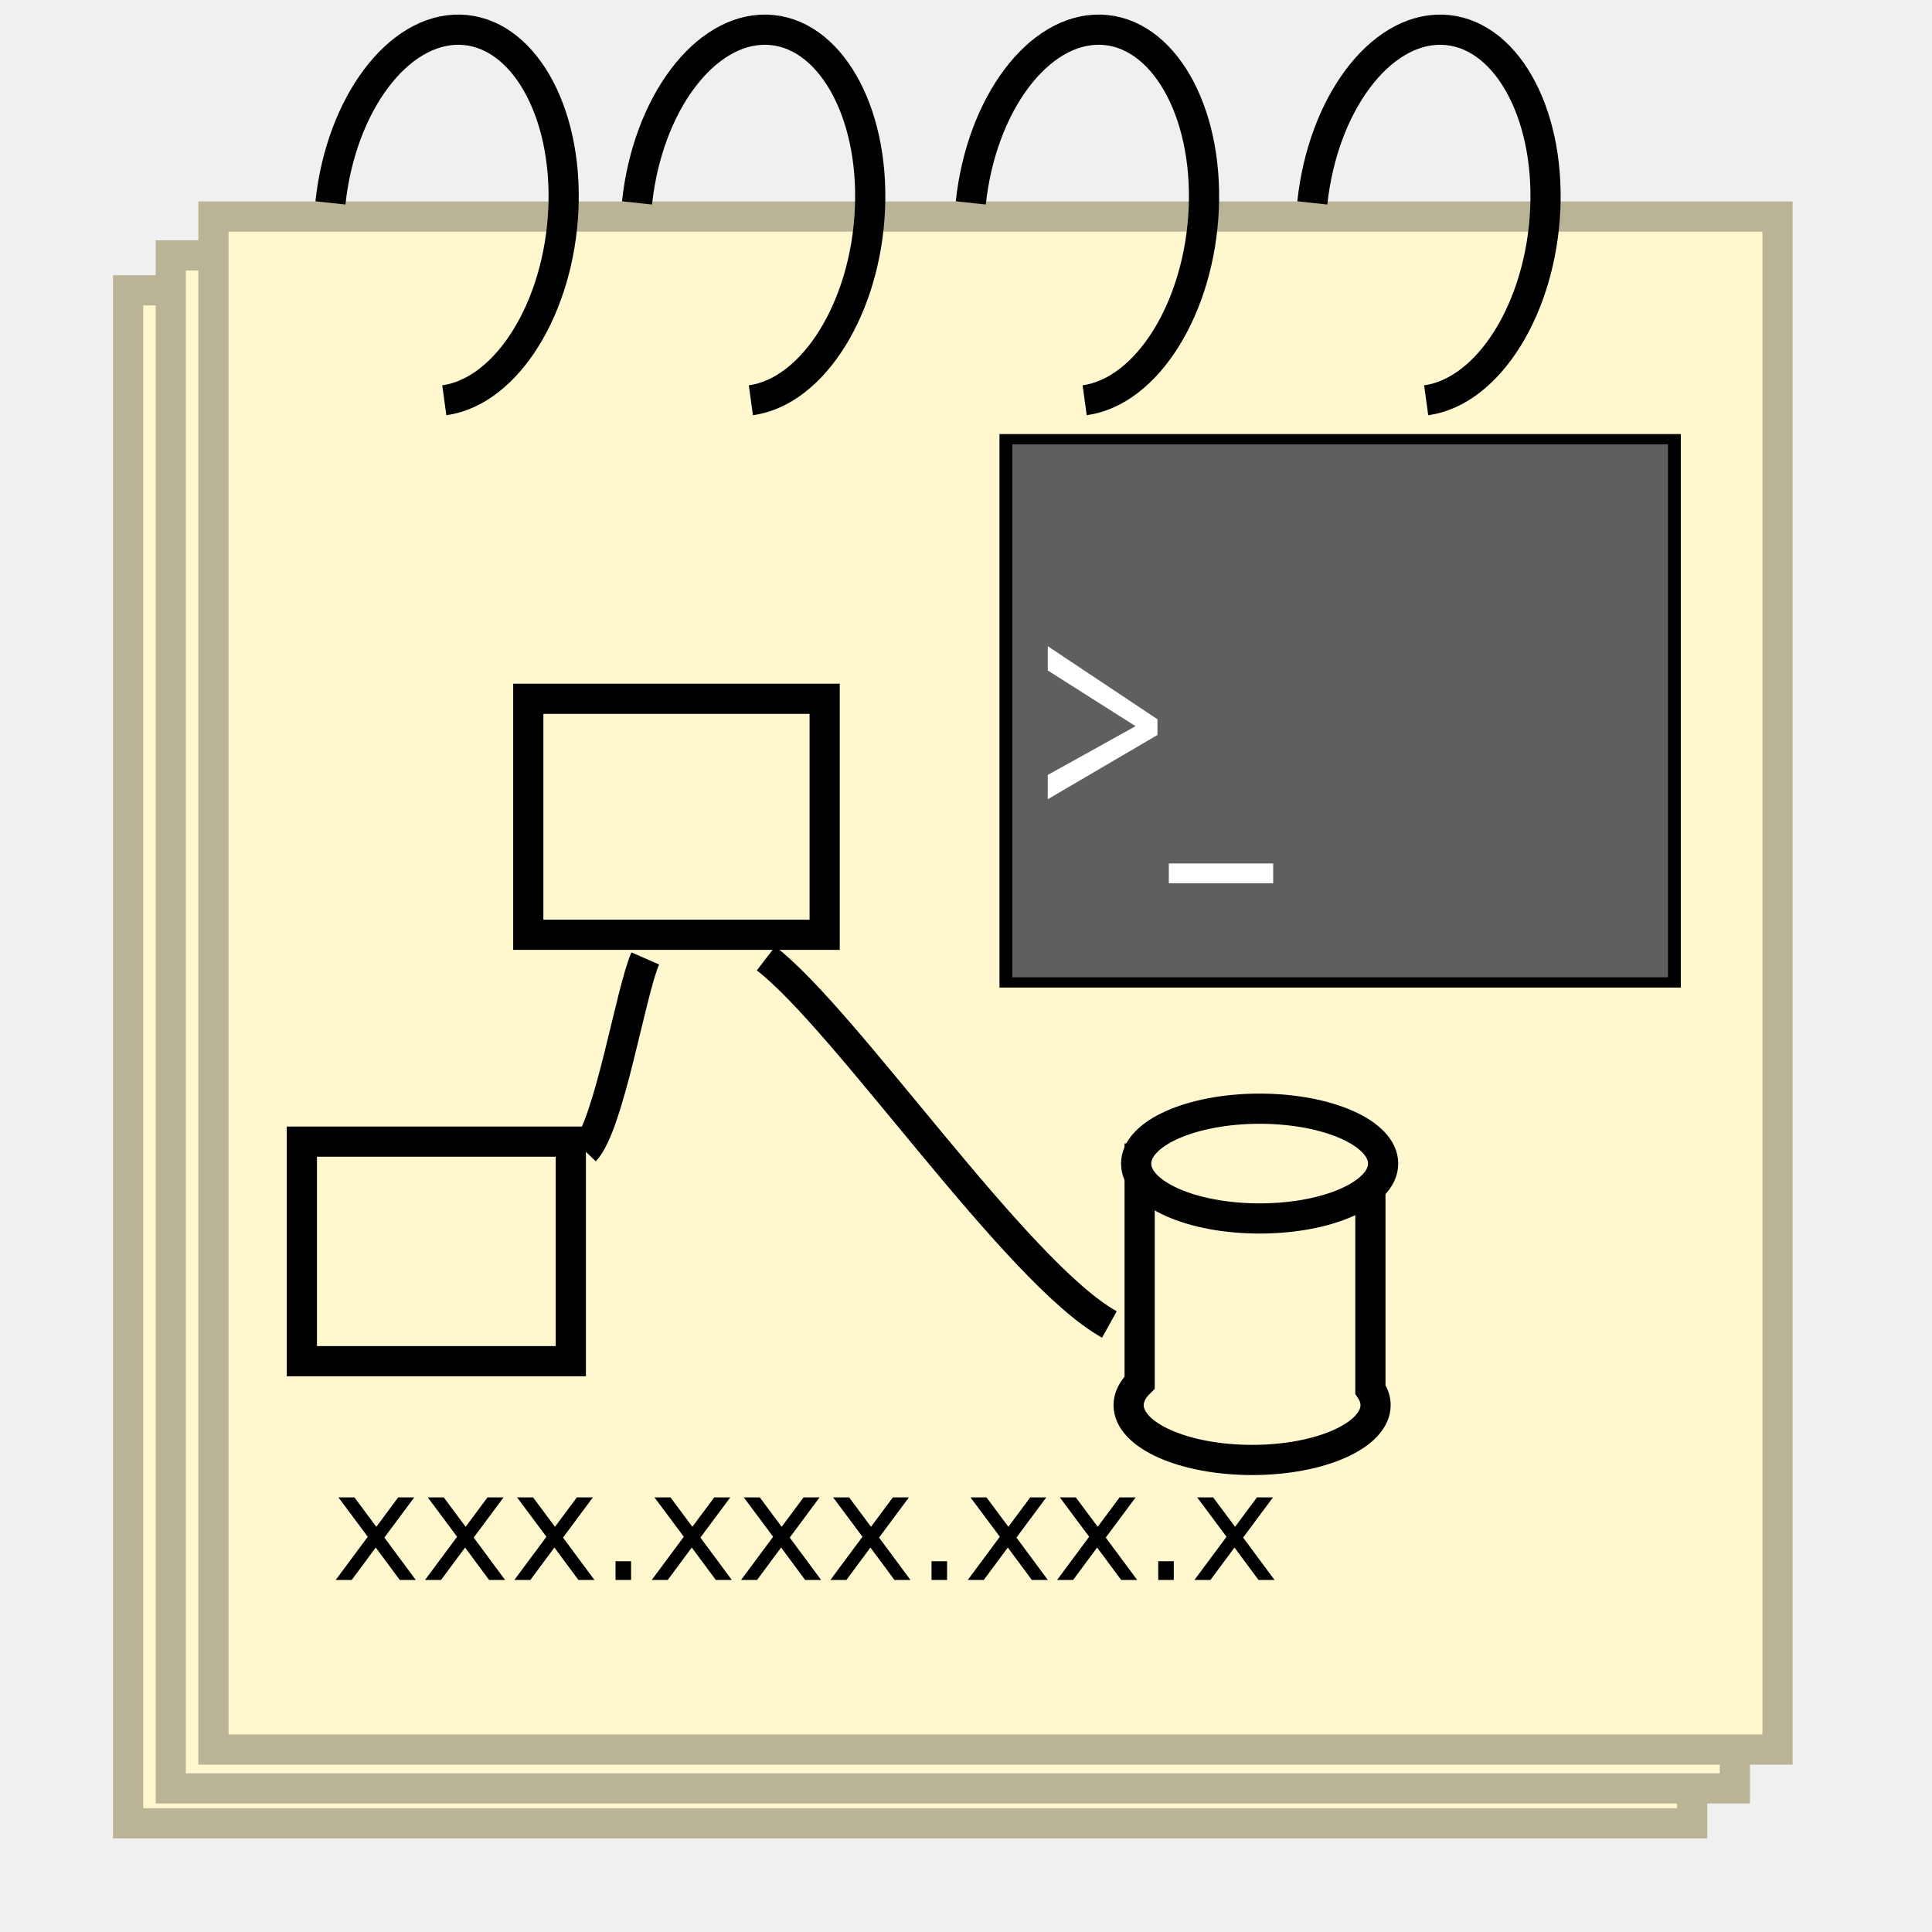
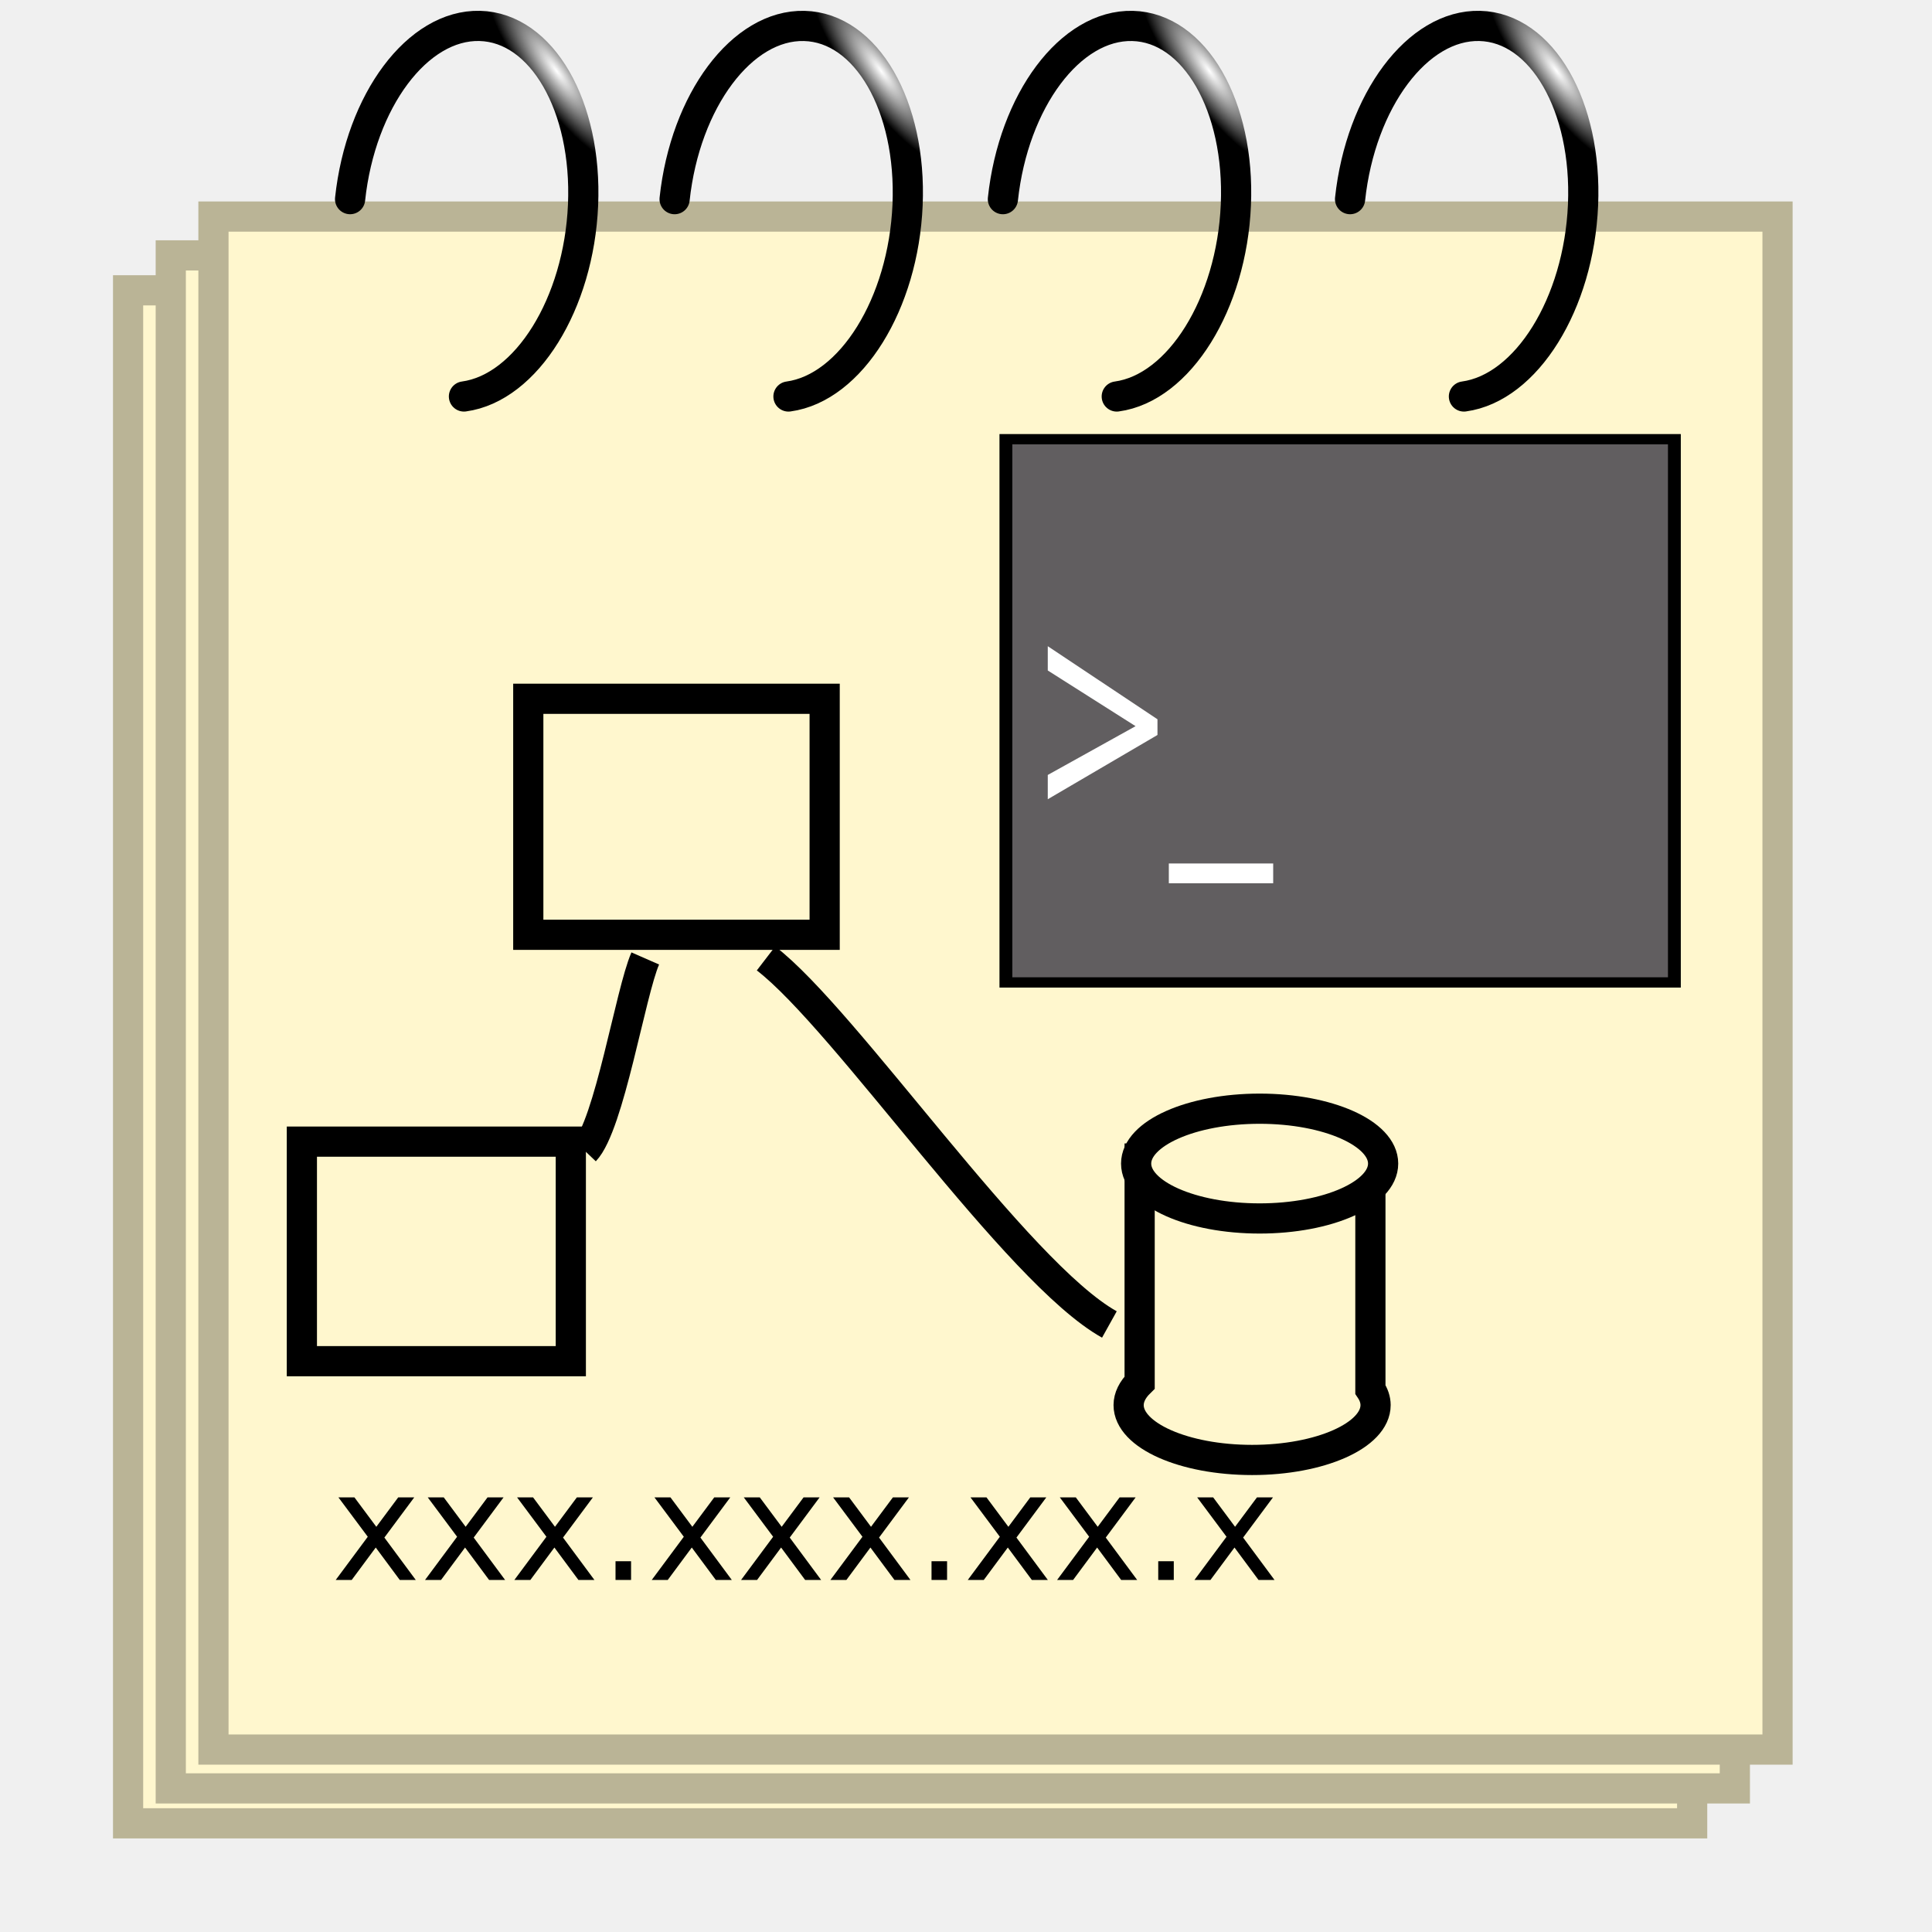
- <svg xmlns="http://www.w3.org/2000/svg" width="64" height="64" id="svg3384" version="1.1" viewBox="0 0 64 64">
-   <defs id="defs3386" />
+ <svg xmlns="http://www.w3.org/2000/svg" xmlns:xlink="http://www.w3.org/1999/xlink" width="64" height="64" id="svg3384" version="1.1" viewBox="0 0 64 64">
+   <defs id="defs3386">
+     <linearGradient id="linearGradient4179">
+       <stop style="stop-color:#ffffff;stop-opacity:1" offset="0" id="stop4181" />
+       <stop style="stop-color:#000000;stop-opacity:1" offset="1" id="stop4183" />
+     </linearGradient>
+     <radialGradient xlink:href="#linearGradient4179" id="radialGradient4185" cx="-48.742" cy="3.657" fx="-48.742" fy="3.657" r="4.357" gradientTransform="matrix(0.162566,-0.1477311,0.5707996,0.6281184,-45.68141,-6.336666)" gradientUnits="userSpaceOnUse" />
+     <radialGradient xlink:href="#linearGradient4179" id="radialGradient4205" gradientUnits="userSpaceOnUse" gradientTransform="matrix(0.162566,-0.1477311,0.5707996,0.6281184,-34.2469,-7.562222)" cx="-48.742" cy="3.657" fx="-48.742" fy="3.657" r="4.357" />
+     <radialGradient xlink:href="#linearGradient4179" id="radialGradient4207" gradientUnits="userSpaceOnUse" gradientTransform="matrix(0.162566,-0.1477311,0.5707996,0.6281184,-23.43383,-8.721171)" cx="-48.742" cy="3.657" fx="-48.742" fy="3.657" r="4.357" />
+     <radialGradient xlink:href="#linearGradient4179" id="radialGradient4209" gradientUnits="userSpaceOnUse" gradientTransform="matrix(0.162566,-0.1477311,0.5707996,0.6281184,-12.74505,-9.8668)" cx="-48.742" cy="3.657" fx="-48.742" fy="3.657" r="4.357" />
+   </defs>
  <g id="layer1">
    <rect style="fill:#fff7ce;fill-opacity:1;fill-rule:evenodd;stroke:#bab496;stroke-width:1px;stroke-linecap:butt;stroke-linejoin:miter;stroke-opacity:1" id="rect3392" width="51.812" height="50.783" x="4.243" y="9.617" />
    <rect y="8.46" x="5.657" height="50.783" width="51.812" id="rect4194" style="fill:#fff7ce;fill-opacity:1;fill-rule:evenodd;stroke:#bab496;stroke-width:1px;stroke-linecap:butt;stroke-linejoin:miter;stroke-opacity:1" />
    <rect style="fill:#fff7ce;fill-opacity:1;fill-rule:evenodd;stroke:#bab496;stroke-width:1px;stroke-linecap:butt;stroke-linejoin:miter;stroke-opacity:1" id="rect4196" width="51.812" height="50.783" x="7.071" y="7.174" />
-     <path style="fill:none;fill-opacity:1;stroke:#000000;stroke-opacity:1" id="path4219" d="m -11.6,-5.517 a 3.857,6.171 0 0 1 -3.66,6.163 3.857,6.171 0 0 1 -4.034,-5.532 3.857,6.171 0 0 1 3.247,-6.729" transform="matrix(-0.9943052,-0.1065701,0.1065701,-0.9943052,0,0)" />
-     <path style="fill:none;fill-opacity:1;stroke:#000000;stroke-opacity:1" id="path4225" d="m -43.941,-2.051 a 3.857,6.171 0 0 1 -3.66,6.163 3.857,6.171 0 0 1 -4.034,-5.532 3.857,6.171 0 0 1 3.247,-6.729" transform="matrix(-0.9943052,-0.1065701,0.1065701,-0.9943052,0,0)" />
-     <path transform="matrix(-0.9943052,-0.1065701,0.1065701,-0.9943052,0,0)" d="m -32.692,-3.256 a 3.857,6.171 0 0 1 -3.66,6.163 3.857,6.171 0 0 1 -4.034,-5.532 3.857,6.171 0 0 1 3.247,-6.729" id="path4227" style="fill:none;fill-opacity:1;stroke:#000000;stroke-opacity:1" />
-     <path style="fill:none;fill-opacity:1;stroke:#000000;stroke-opacity:1" id="path4229" d="m -21.698,-4.435 a 3.857,6.171 0 0 1 -3.66,6.163 3.857,6.171 0 0 1 -4.034,-5.532 3.857,6.171 0 0 1 3.247,-6.729" transform="matrix(-0.9943052,-0.1065701,0.1065701,-0.9943052,0,0)" />
+     <path style="fill:none;fill-opacity:1;stroke:url(#radialGradient4185);stroke-linecap:round;stroke-opacity:1" id="path4225" d="m -45.171,-1.793 a 3.857,6.171 0 0 1 -3.66,6.163 3.857,6.171 0 0 1 -4.034,-5.532 3.857,6.171 0 0 1 3.247,-6.729" transform="matrix(-0.9943052,-0.1065701,0.1065701,-0.9943052,0,0)" />
    <g style="font-style:normal;font-weight:normal;font-size:40px;line-height:125%;font-family:sans-serif;letter-spacing:0px;word-spacing:0px;fill:#000000;fill-opacity:1;stroke:none;stroke-width:1px;stroke-linecap:butt;stroke-linejoin:miter;stroke-opacity:1" id="text4247" transform="translate(-1.75,30.25)">
      <path d="m 15.472,19.353 -0.989,1.331 1.04,1.404 -0.53,0 -0.796,-1.074 -0.796,1.074 -0.53,0 1.062,-1.431 -0.972,-1.304 0.53,0 0.725,0.974 0.725,-0.974 0.53,0 z" style="font-size:5px" id="path4300" />
      <path d="m 18.431,19.353 -0.989,1.331 1.04,1.404 -0.53,0 -0.796,-1.074 -0.796,1.074 -0.53,0 1.062,-1.431 -0.972,-1.304 0.53,0 0.725,0.974 0.725,-0.974 0.53,0 z" style="font-size:5px" id="path4302" />
      <path d="m 21.39,19.353 -0.989,1.331 1.04,1.404 -0.53,0 -0.796,-1.074 -0.796,1.074 -0.53,0 1.062,-1.431 -0.972,-1.304 0.53,0 0.725,0.974 0.725,-0.974 0.53,0 z" style="font-size:5px" id="path4304" />
      <path d="m 22.14,21.468 0.515,0 0,0.62 -0.515,0 0,-0.62 z" style="font-size:5px" id="path4306" />
      <path d="m 25.941,19.353 -0.989,1.331 1.04,1.404 -0.53,0 -0.796,-1.074 -0.796,1.074 -0.53,0 1.062,-1.431 -0.972,-1.304 0.53,0 0.725,0.974 0.725,-0.974 0.53,0 z" style="font-size:5px" id="path4308" />
      <path d="m 28.9,19.353 -0.989,1.331 1.04,1.404 -0.53,0 -0.796,-1.074 -0.796,1.074 -0.53,0 1.062,-1.431 -0.972,-1.304 0.53,0 0.725,0.974 0.725,-0.974 0.53,0 z" style="font-size:5px" id="path4310" />
      <path d="m 31.859,19.353 -0.989,1.331 1.04,1.404 -0.53,0 -0.796,-1.074 -0.796,1.074 -0.53,0 1.062,-1.431 -0.972,-1.304 0.53,0 0.725,0.974 0.725,-0.974 0.53,0 z" style="font-size:5px" id="path4312" />
      <path d="m 32.608,21.468 0.515,0 0,0.62 -0.515,0 0,-0.62 z" style="font-size:5px" id="path4314" />
      <path d="m 36.41,19.353 -0.989,1.331 1.04,1.404 -0.53,0 -0.796,-1.074 -0.796,1.074 -0.53,0 1.062,-1.431 -0.972,-1.304 0.53,0 0.725,0.974 0.725,-0.974 0.53,0 z" style="font-size:5px" id="path4316" />
      <path d="m 39.369,19.353 -0.989,1.331 1.04,1.404 -0.53,0 -0.796,-1.074 -0.796,1.074 -0.53,0 1.062,-1.431 -0.972,-1.304 0.53,0 0.725,0.974 0.725,-0.974 0.53,0 z" style="font-size:5px" id="path4318" />
      <path d="m 40.118,21.468 0.515,0 0,0.62 -0.515,0 0,-0.62 z" style="font-size:5px" id="path4320" />
      <path d="m 43.919,19.353 -0.989,1.331 1.04,1.404 -0.53,0 -0.796,-1.074 -0.796,1.074 -0.53,0 1.062,-1.431 -0.972,-1.304 0.53,0 0.725,0.974 0.725,-0.974 0.53,0 z" style="font-size:5px" id="path4322" />
    </g>
    <rect style="fill:none;fill-opacity:1;stroke:#000000;stroke-opacity:1" id="rect4251" width="9.818" height="7.818" x="17.5" y="23.148" />
    <rect style="fill:none;fill-opacity:1;stroke:#000000;stroke-opacity:1" id="rect4253" width="8.909" height="7.273" x="10" y="37.818" />
    <path style="fill:#fff7ce;fill-opacity:1;stroke:#000000;stroke-opacity:1" d="M 37.752 38.377 L 37.752 45.799 A 4.091 1.818 0 0 0 37.387 46.545 A 4.091 1.818 0 0 0 41.477 48.363 A 4.091 1.818 0 0 0 45.568 46.545 A 4.091 1.818 0 0 0 45.396 46.027 L 45.396 38.377 L 37.752 38.377 z " id="ellipse4259" />
    <ellipse style="fill:#fff7ce;fill-opacity:1;stroke:#000000;stroke-opacity:1" id="path4255" cx="41.727" cy="38.545" rx="4.091" ry="1.818" />
    <path style="fill:none;fill-rule:evenodd;stroke:#000000;stroke-width:1px;stroke-linecap:butt;stroke-linejoin:miter;stroke-opacity:1" d="m 21.375,31.75 c -0.488,1.114 -1.191,5.524 -2,6.375" id="path4261" />
    <path style="fill:none;fill-rule:evenodd;stroke:#000000;stroke-width:1px;stroke-linecap:butt;stroke-linejoin:miter;stroke-opacity:1" d="m 25.375,31.75 c 2.641,2.027 8.303,10.415 11.375,12.125" id="path4263" />
    <g id="g4330" transform="matrix(0.487945,0,0,0.3904299,10.40886,-17.86738)">
      <rect y="83.028" x="46.958" height="46.09" width="45.383" id="rect4328" style="fill:#615e60;fill-opacity:1;stroke:#000000;stroke-width:0.872;stroke-opacity:1" />
      <text transform="scale(0.7737868,1.292346)" id="text4324" y="90.256" x="63.344" style="font-style:normal;font-weight:normal;font-size:72.627px;line-height:125%;font-family:sans-serif;letter-spacing:0px;word-spacing:0px;fill:#ffffff;fill-opacity:1;stroke:none;stroke-width:1px;stroke-linecap:butt;stroke-linejoin:miter;stroke-opacity:1" xml:space="preserve">
        <tspan style="font-size:20.426px;fill:#ffffff;fill-opacity:1" y="90.256" x="63.344" id="tspan4326">&gt;_</tspan>
      </text>
    </g>
+     <path transform="matrix(-0.9943052,-0.1065701,0.1065701,-0.9943052,0,0)" d="m -12.234,-5.323 a 3.857,6.171 0 0 1 -3.66,6.163 3.857,6.171 0 0 1 -4.034,-5.532 3.857,6.171 0 0 1 3.247,-6.729" id="path4199" style="fill:none;fill-opacity:1;stroke:url(#radialGradient4209);stroke-linecap:round;stroke-opacity:1" />
+     <path style="fill:none;fill-opacity:1;stroke:url(#radialGradient4207);stroke-linecap:round;stroke-opacity:1" id="path4201" d="m -22.923,-4.178 a 3.857,6.171 0 0 1 -3.66,6.163 3.857,6.171 0 0 1 -4.034,-5.532 3.857,6.171 0 0 1 3.247,-6.729" transform="matrix(-0.9943052,-0.1065701,0.1065701,-0.9943052,0,0)" />
+     <path transform="matrix(-0.9943052,-0.1065701,0.1065701,-0.9943052,0,0)" d="m -33.736,-3.019 a 3.857,6.171 0 0 1 -3.66,6.163 3.857,6.171 0 0 1 -4.034,-5.532 3.857,6.171 0 0 1 3.247,-6.729" id="path4203" style="fill:none;fill-opacity:1;stroke:url(#radialGradient4205);stroke-linecap:round;stroke-opacity:1" />
  </g>
</svg>
